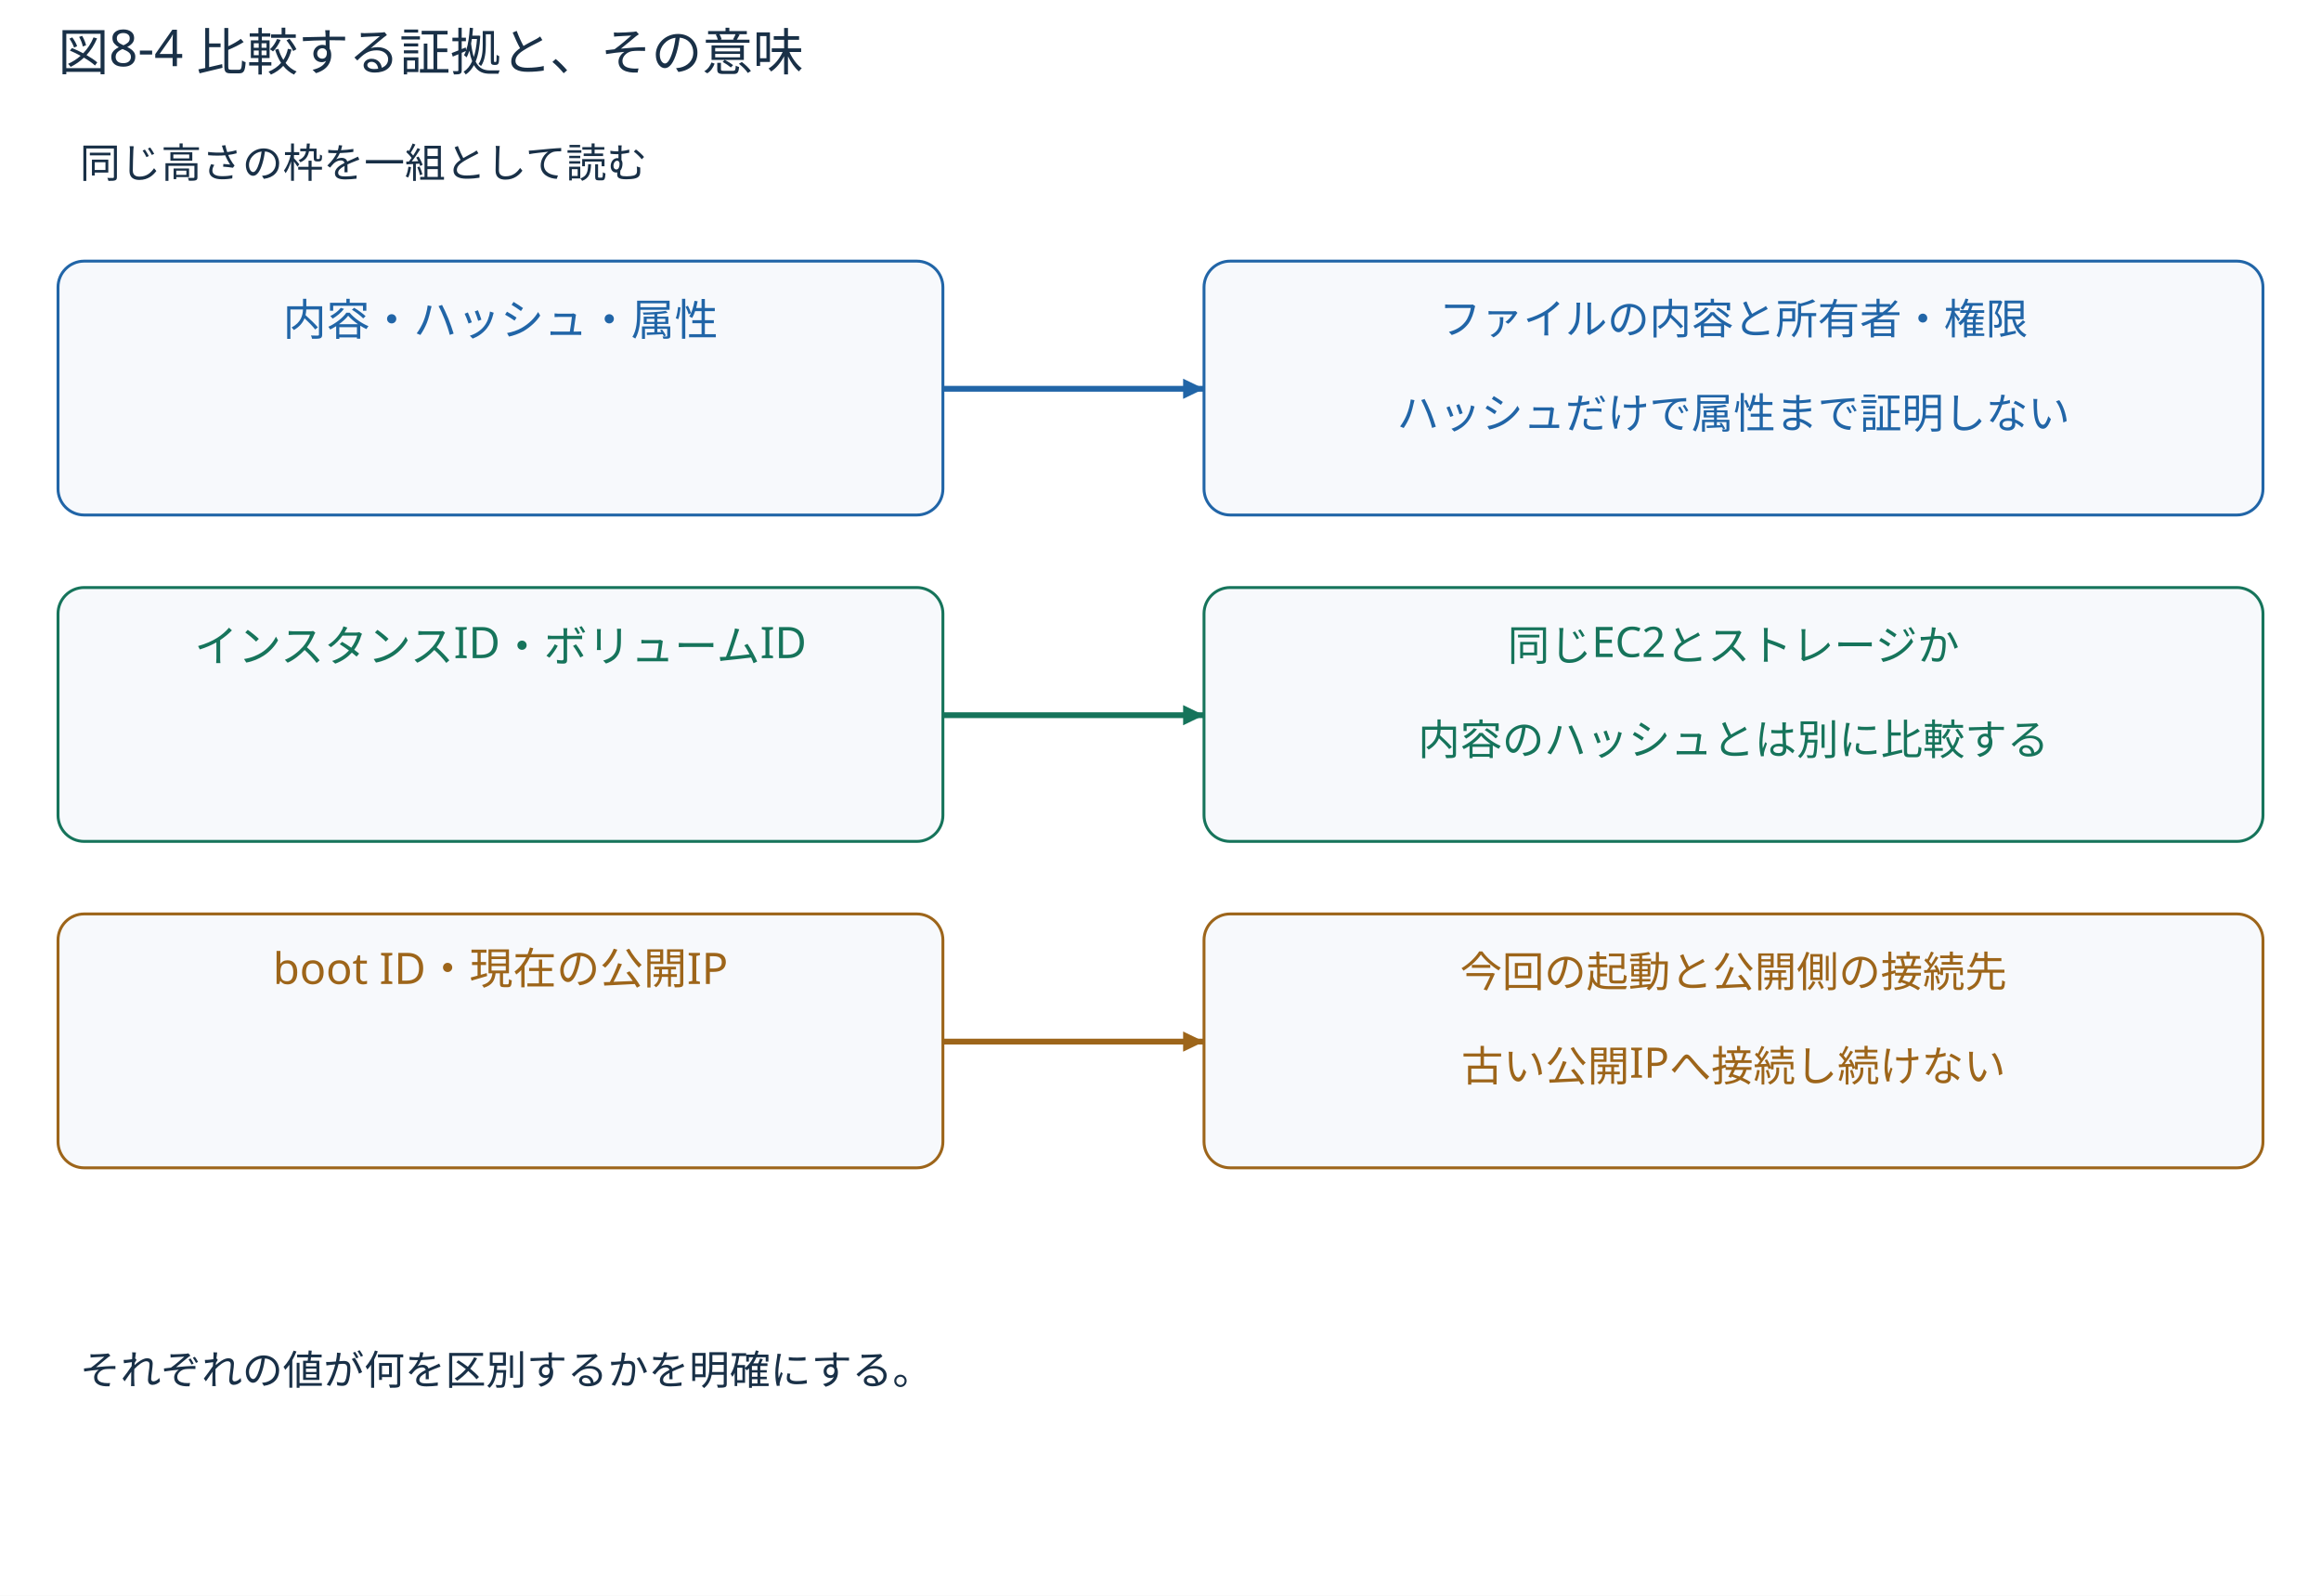
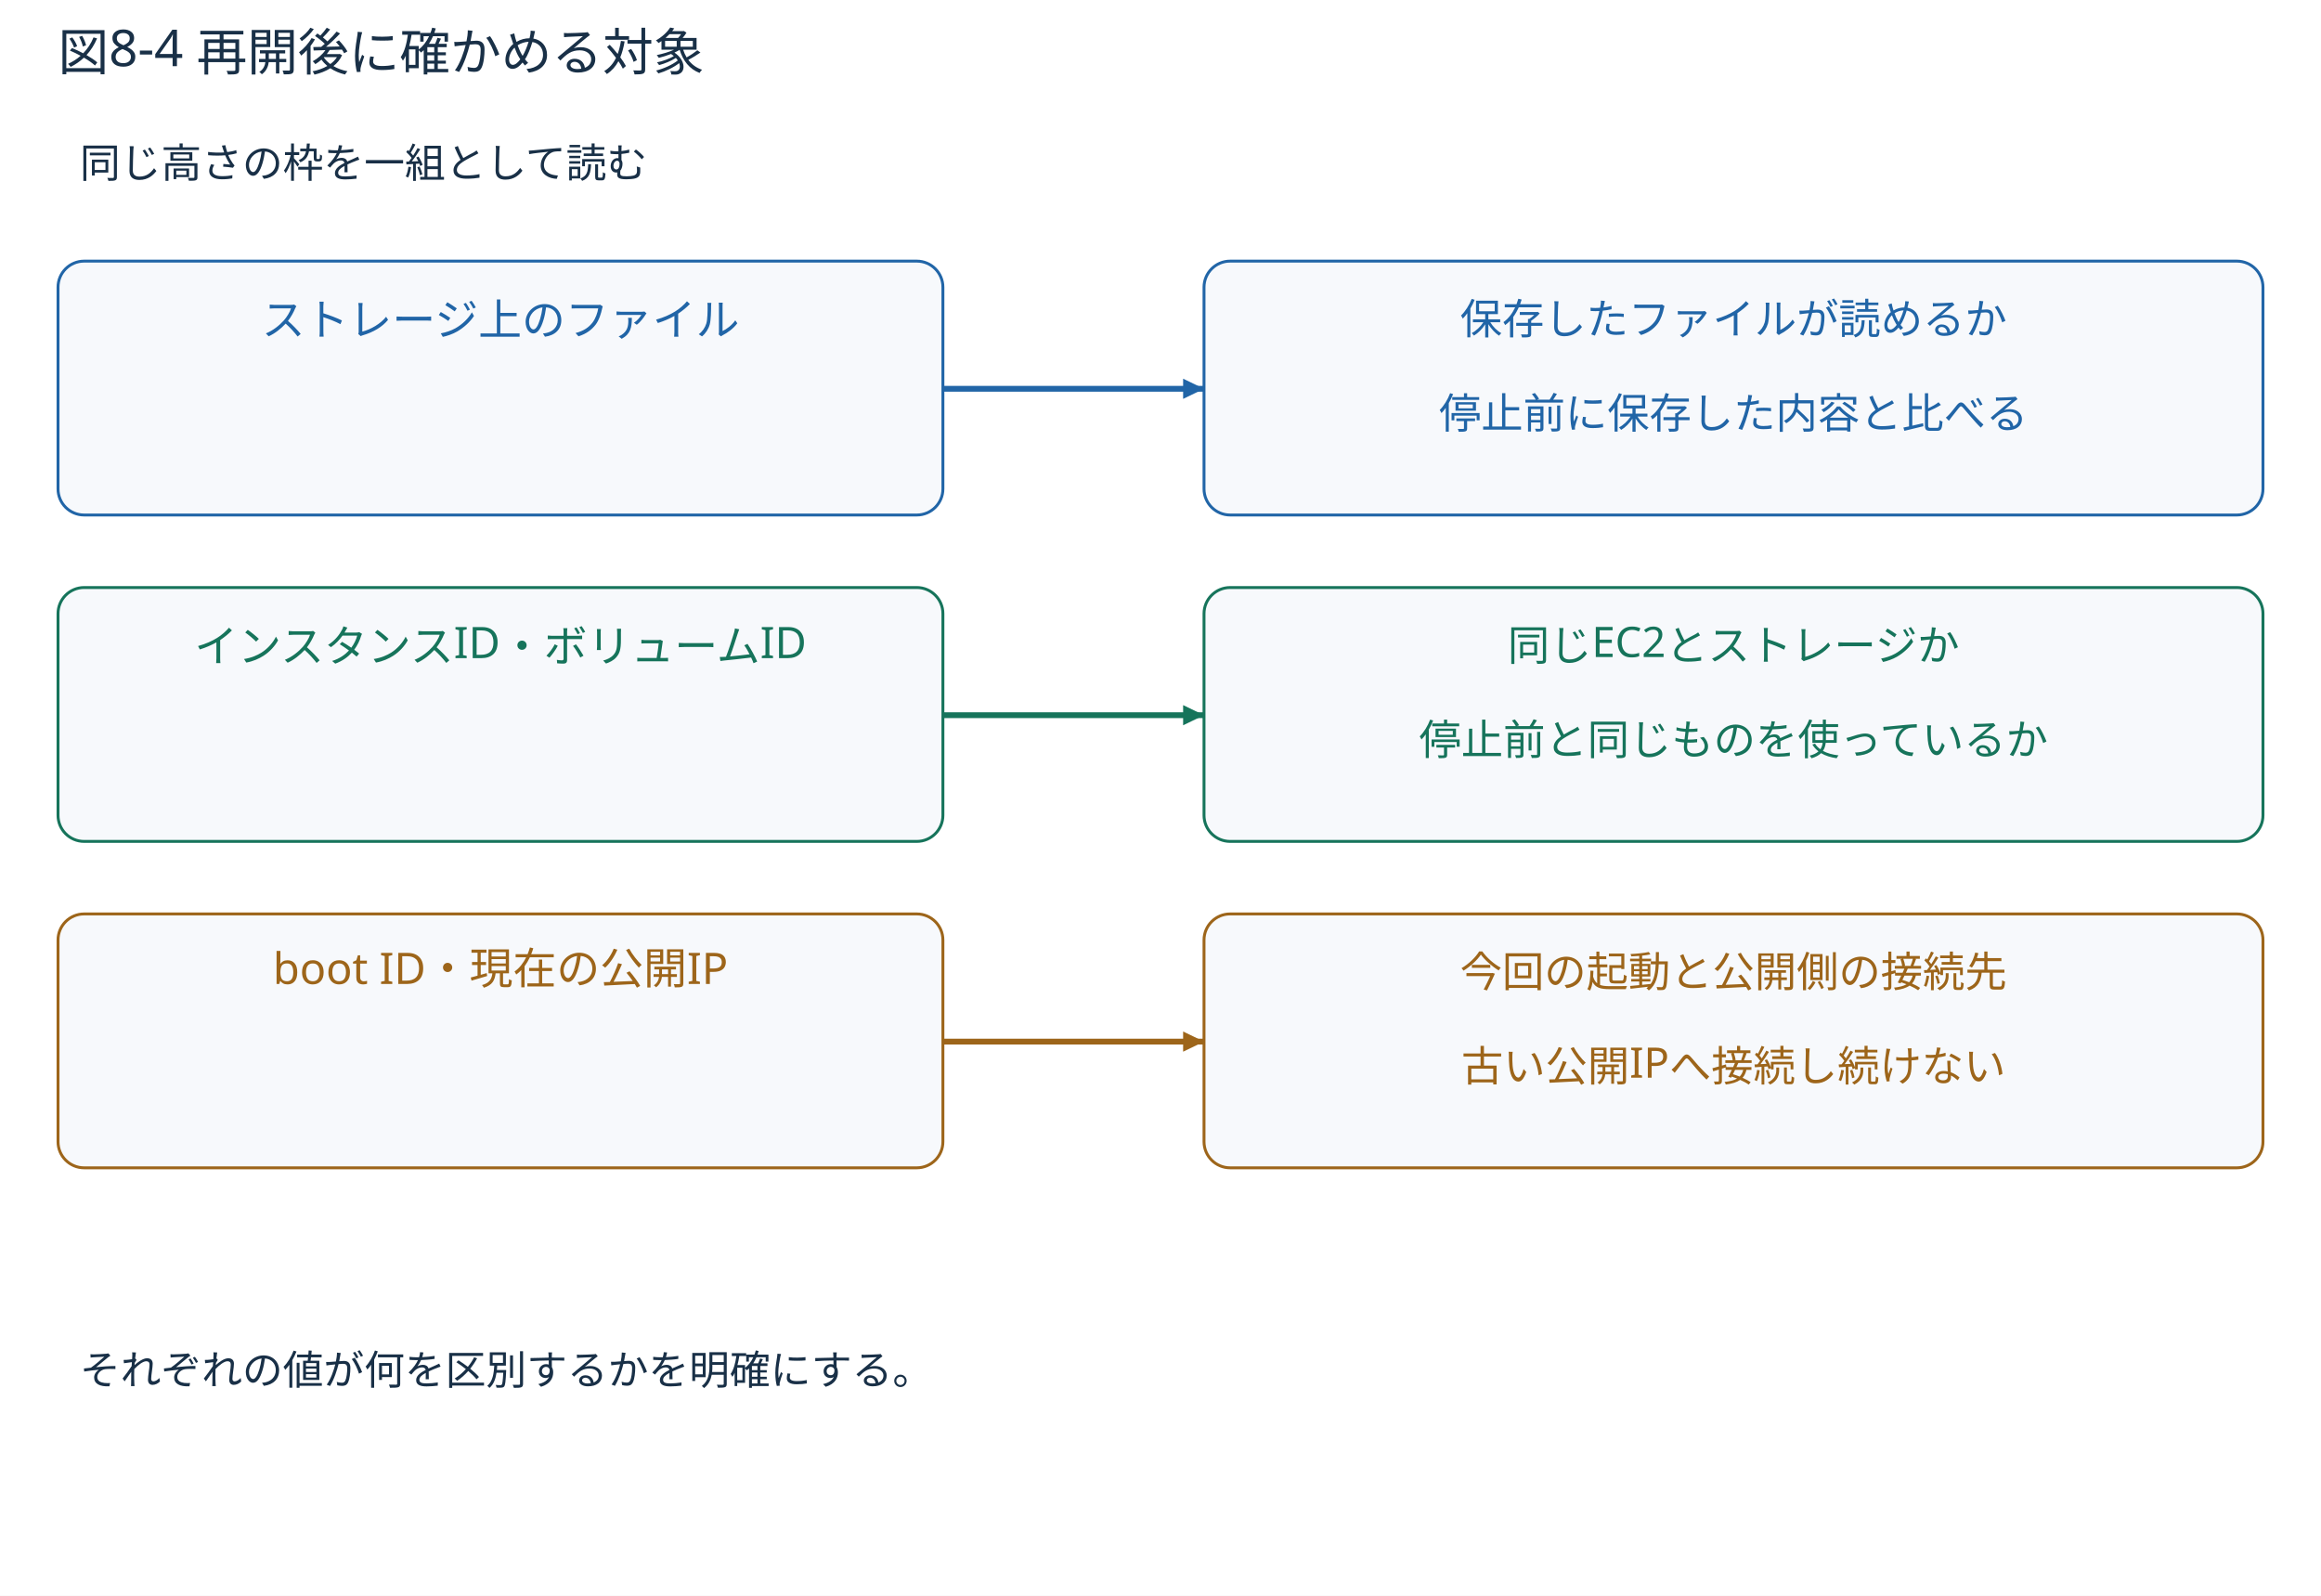
<svg xmlns="http://www.w3.org/2000/svg" width="1600" height="1100" viewBox="0 0 1600 1100" role="img">
  <rect width="100%" height="100%" fill="white" />
-   <text x="40" y="18" fill="#193047" font-family="Noto Sans JP, sans-serif" font-size="35" dominant-baseline="text-before-edge" text-anchor="start">図8-4  比較する証拠と、その意味</text>
+   <text x="40" y="18" fill="#193047" font-family="Noto Sans JP, sans-serif" font-size="35" dominant-baseline="text-before-edge" text-anchor="start">図8-4  再開後に確かめる対象</text>
  <text x="55" y="98" fill="#193047" font-family="Noto Sans JP, sans-serif" font-size="28" dominant-baseline="text-before-edge" text-anchor="start">同じ高さの枠を一組として読む</text>
  <rect x="40" y="180" width="610" height="175" rx="18" fill="#f7f9fc" stroke="#2165a7" stroke-width="2" />
  <rect x="830" y="180" width="730" height="175" rx="18" fill="#f7f9fc" stroke="#2165a7" stroke-width="2" />
-   <text x="345" y="205" fill="#2165a7" font-family="Noto Sans JP, sans-serif" font-size="30" dominant-baseline="text-before-edge" text-anchor="middle">内容・ハッシュ・属性</text>
-   <text x="1195" y="205" fill="#2165a7" font-family="Noto Sans JP, sans-serif" font-size="29" dominant-baseline="text-before-edge" text-anchor="middle">ファイルの内容と所有者・権限</text>
-   <text x="1195" y="270" fill="#2165a7" font-family="Noto Sans JP, sans-serif" font-size="29" dominant-baseline="text-before-edge" text-anchor="middle">ハッシュだけで属性まで証明しない</text>
+   <text x="345" y="205" fill="#2165a7" font-family="Noto Sans JP, sans-serif" font-size="30" dominant-baseline="text-before-edge" text-anchor="middle">ストレージ上のファイル</text>
+   <text x="1195" y="205" fill="#2165a7" font-family="Noto Sans JP, sans-serif" font-size="29" dominant-baseline="text-before-edge" text-anchor="middle">保存したファイルが読めるか</text>
+   <text x="1195" y="270" fill="#2165a7" font-family="Noto Sans JP, sans-serif" font-size="29" dominant-baseline="text-before-edge" text-anchor="middle">停止前に保存した内容と比べる</text>
  <polyline points="650,268 830,268" fill="none" stroke="#2165a7" stroke-width="4" />
  <polygon points="830,268 815.593,274.959 815.593,261.041" fill="#2165a7" />
  <rect x="40" y="405" width="610" height="175" rx="18" fill="#f7f9fc" stroke="#16745b" stroke-width="2" />
  <rect x="830" y="405" width="730" height="175" rx="18" fill="#f7f9fc" stroke="#16745b" stroke-width="2" />
  <text x="345" y="430" fill="#16745b" font-family="Noto Sans JP, sans-serif" font-size="30" dominant-baseline="text-before-edge" text-anchor="middle">インスタンスID・ボリュームID</text>
  <text x="1195" y="430" fill="#16745b" font-family="Noto Sans JP, sans-serif" font-size="29" dominant-baseline="text-before-edge" text-anchor="middle">同じEC2とストレージか</text>
-   <text x="1195" y="495" fill="#16745b" font-family="Noto Sans JP, sans-serif" font-size="29" dominant-baseline="text-before-edge" text-anchor="middle">内容のハッシュとは別に比較する</text>
+   <text x="1195" y="495" fill="#16745b" font-family="Noto Sans JP, sans-serif" font-size="29" dominant-baseline="text-before-edge" text-anchor="middle">停止前と同じものを使っているか</text>
  <polyline points="650,493 830,493" fill="none" stroke="#16745b" stroke-width="4" />
  <polygon points="830,493 815.593,499.959 815.593,486.041" fill="#16745b" />
  <rect x="40" y="630" width="610" height="175" rx="18" fill="#f7f9fc" stroke="#9d651a" stroke-width="2" />
  <rect x="830" y="630" width="730" height="175" rx="18" fill="#f7f9fc" stroke="#9d651a" stroke-width="2" />
  <text x="345" y="655" fill="#9d651a" font-family="Noto Sans JP, sans-serif" font-size="30" dominant-baseline="text-before-edge" text-anchor="middle">boot ID・現在の公開IP</text>
  <text x="1195" y="655" fill="#9d651a" font-family="Noto Sans JP, sans-serif" font-size="29" dominant-baseline="text-before-edge" text-anchor="middle">今回の起動と公開側の接続先</text>
  <text x="1195" y="720" fill="#9d651a" font-family="Noto Sans JP, sans-serif" font-size="29" dominant-baseline="text-before-edge" text-anchor="middle">古い公開IPへ接続し続けない</text>
  <polyline points="650,718 830,718" fill="none" stroke="#9d651a" stroke-width="4" />
  <polygon points="830,718 815.593,724.959 815.593,711.041" fill="#9d651a" />
  <text x="55" y="930" fill="#193047" font-family="Noto Sans JP, sans-serif" font-size="28" dominant-baseline="text-before-edge" text-anchor="start">それぞれの値が何を区別するかを明確にする。</text>
</svg>
